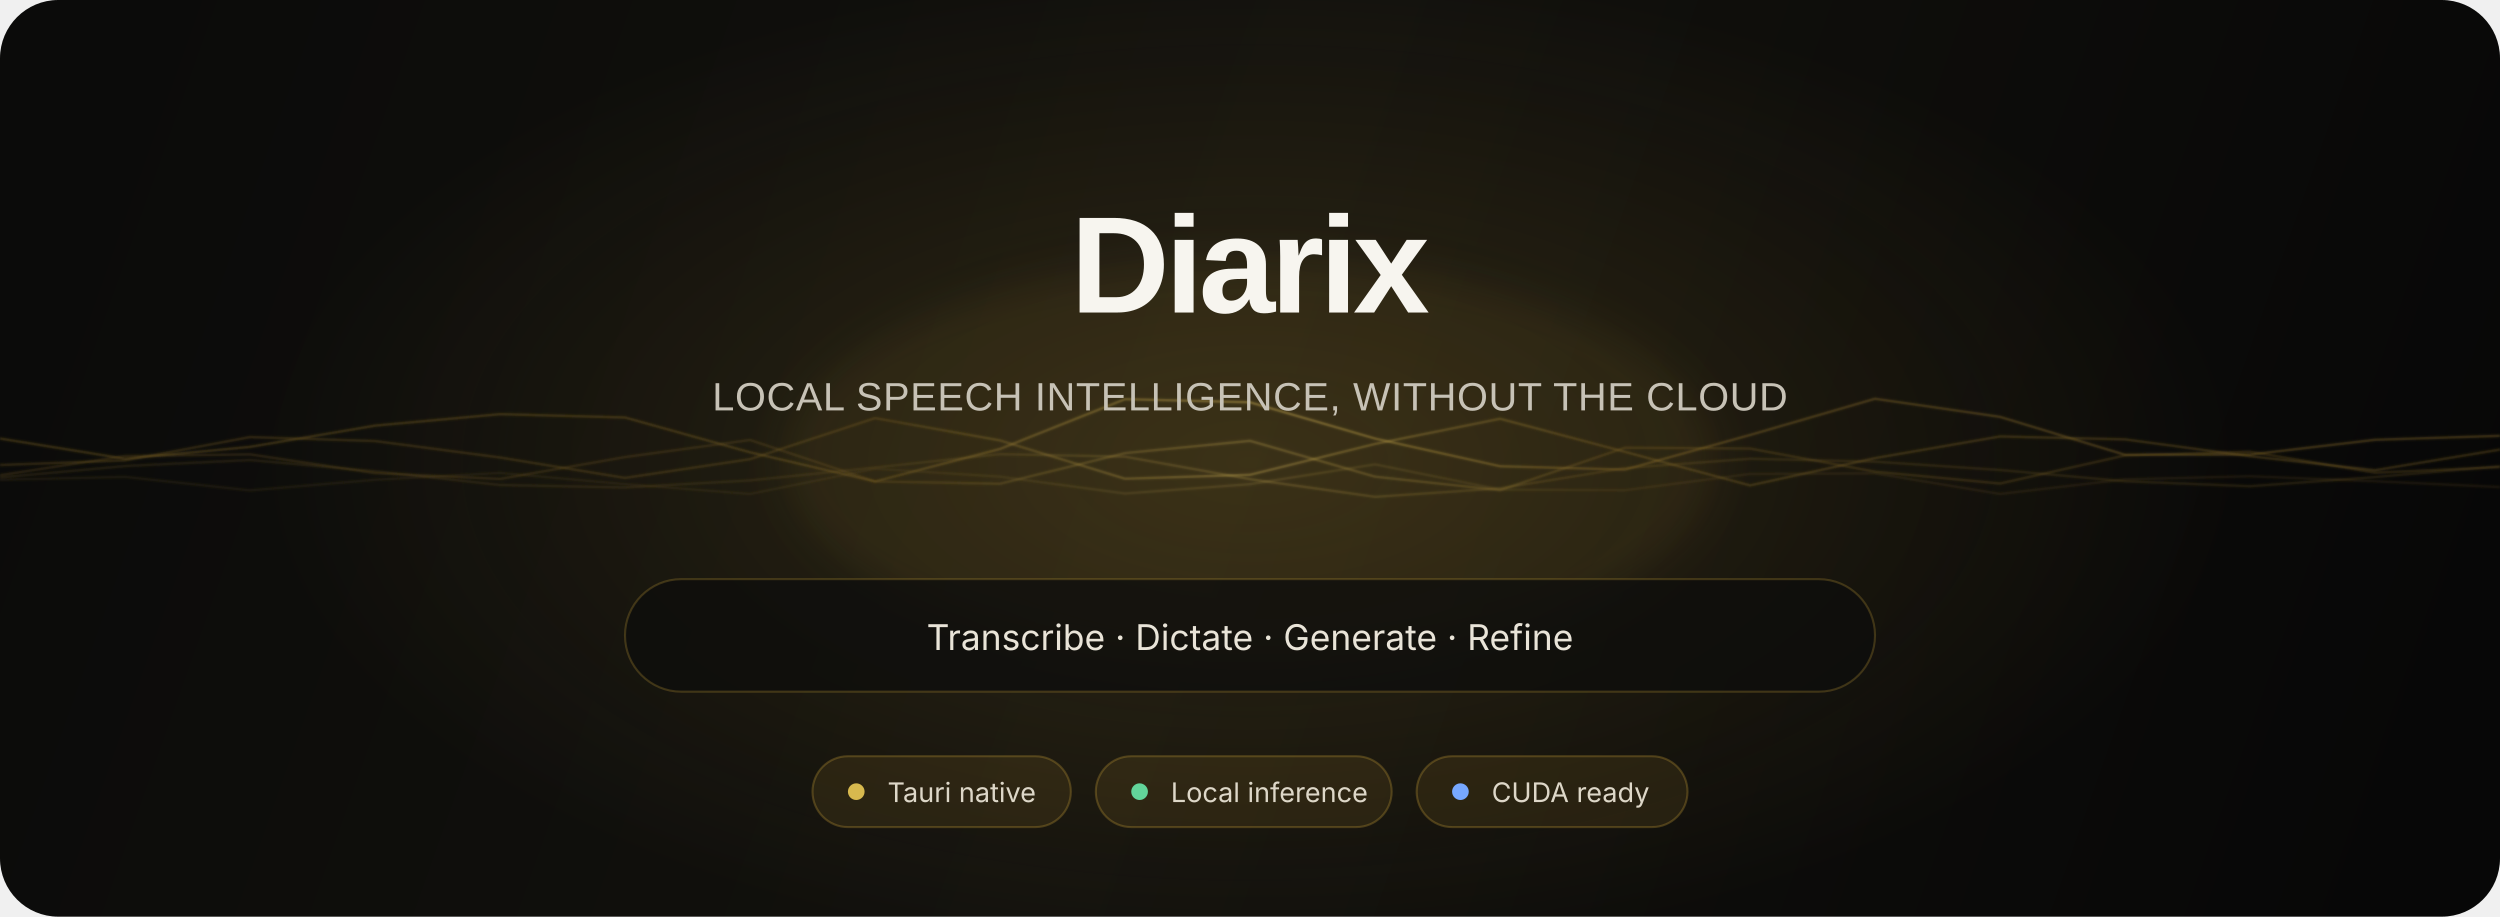
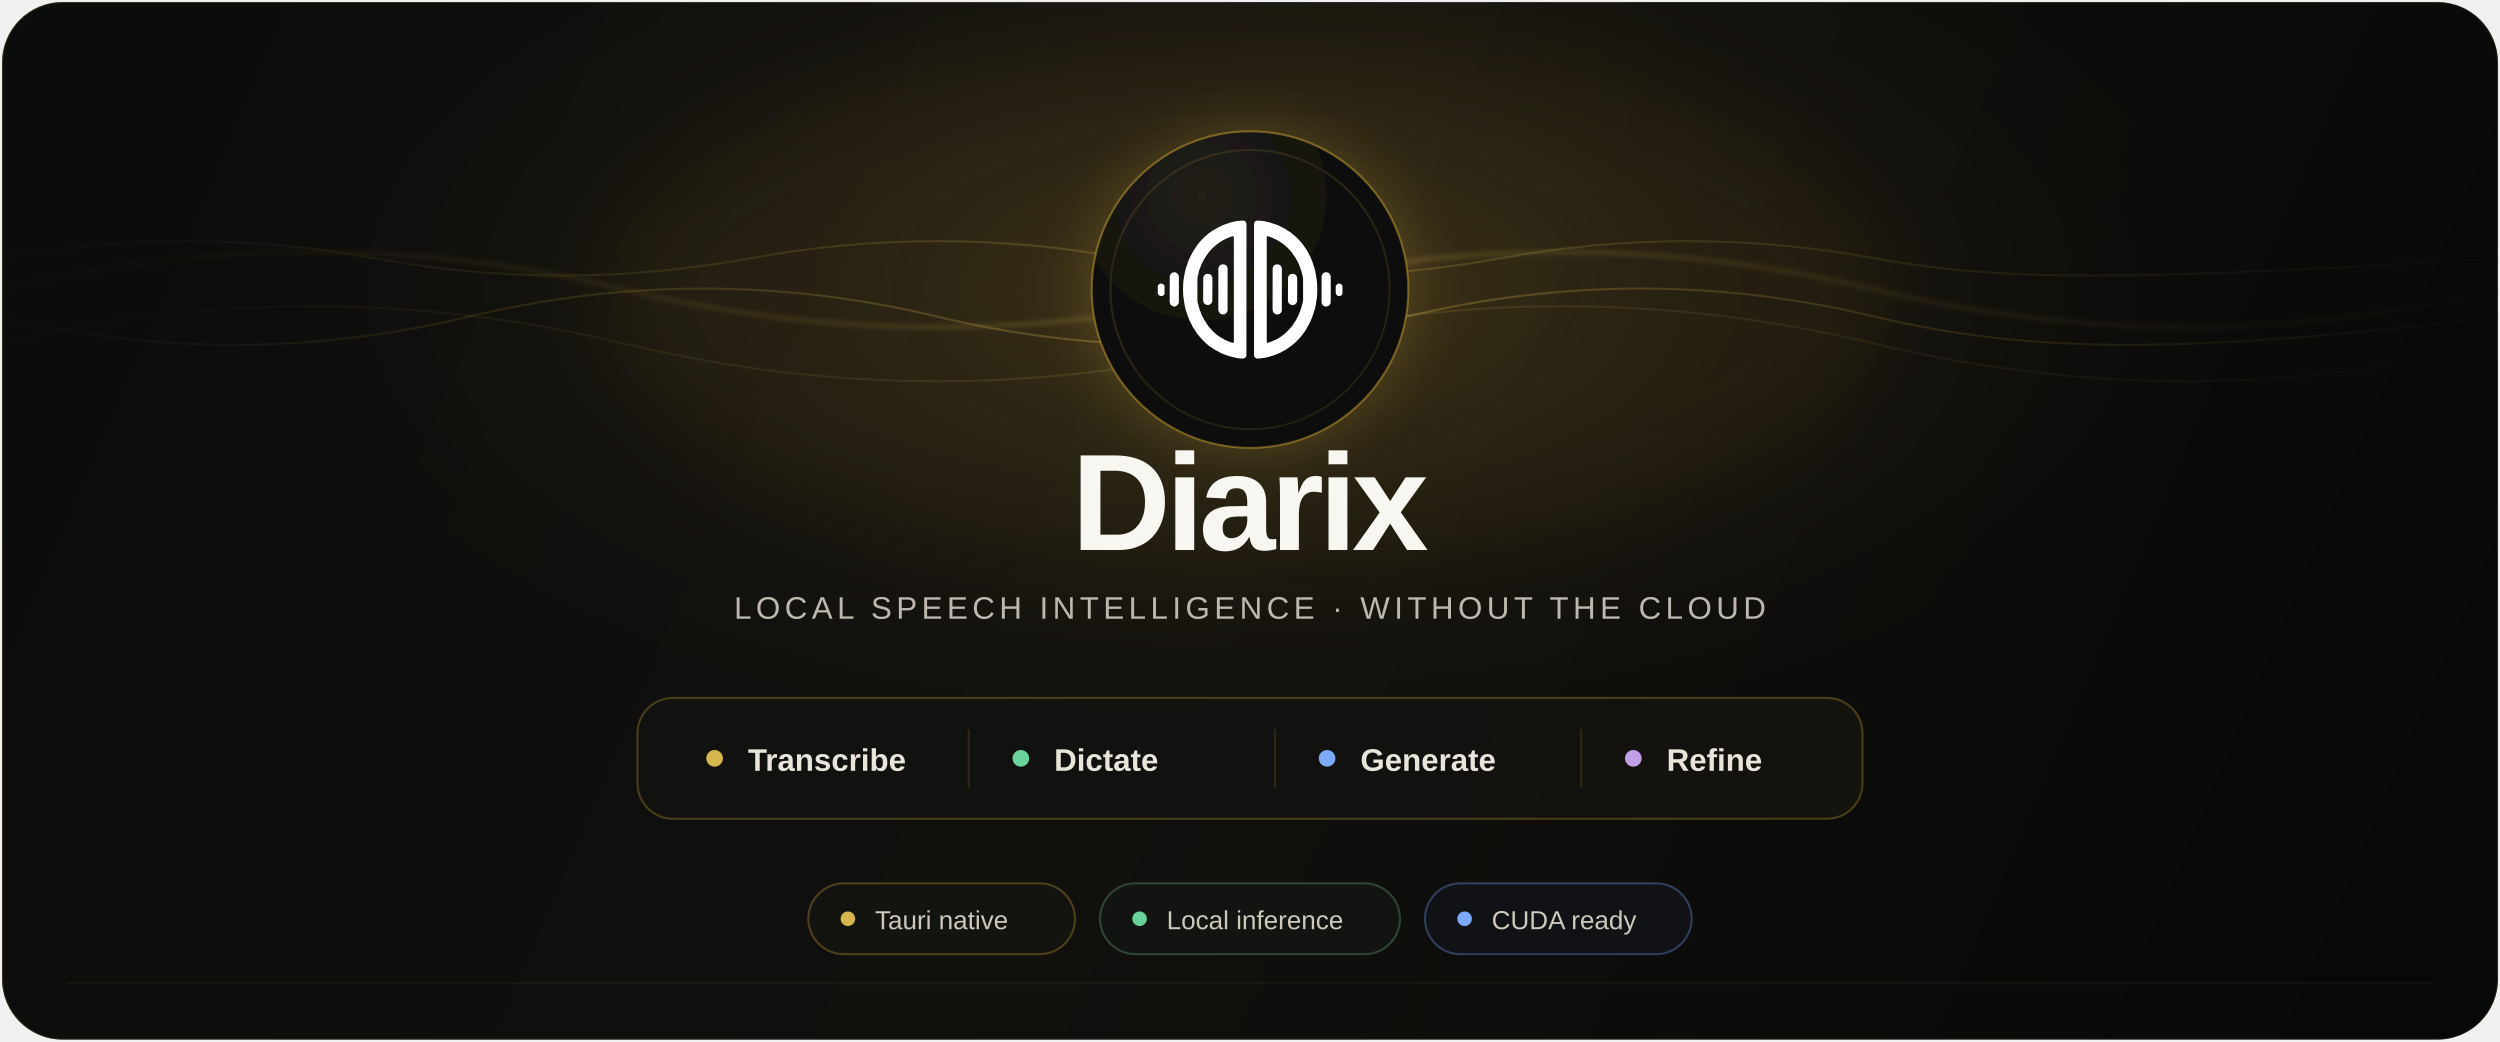
- <svg xmlns="http://www.w3.org/2000/svg" width="1200" height="440" viewBox="0 0 1200 440" fill="none" role="img" aria-labelledby="title desc">
+ <svg xmlns="http://www.w3.org/2000/svg" width="1200" height="500" viewBox="0 0 1200 500" fill="none" role="img" aria-labelledby="title desc">
  <defs>
-     <linearGradient id="bg" x1="46" y1="24" x2="1154" y2="416" gradientUnits="userSpaceOnUse">
-       <stop stop-color="#0B0B0A" />
-       <stop offset="0.48" stop-color="#12110D" />
-       <stop offset="1" stop-color="#070707" />
+     <linearGradient id="surface" x1="54" y1="22" x2="1142" y2="486" gradientUnits="userSpaceOnUse">
+       <stop stop-color="#0B0C0C" />
+       <stop offset=".48" stop-color="#11100D" />
+       <stop offset="1" stop-color="#070808" />
    </linearGradient>
-     <radialGradient id="glow" cx="0" cy="0" r="1" gradientUnits="userSpaceOnUse" gradientTransform="translate(600 222) rotate(90) scale(240 480)">
-       <stop stop-color="#B99538" stop-opacity=".18" />
-       <stop offset="1" stop-color="#B99538" stop-opacity="0" />
+     <radialGradient id="focusGlow" cx="0" cy="0" r="1" gradientUnits="userSpaceOnUse" gradientTransform="translate(600 139) rotate(90) scale(225 470)">
+       <stop stop-color="#D3AA42" stop-opacity=".20" />
+       <stop offset=".44" stop-color="#9C792B" stop-opacity=".08" />
+       <stop offset="1" stop-color="#8E6C24" stop-opacity="0" />
    </radialGradient>
-     <linearGradient id="gold" x1="430" y1="0" x2="770" y2="0" gradientUnits="userSpaceOnUse">
-       <stop stop-color="#7C6124" />
-       <stop offset=".5" stop-color="#E1C15D" />
-       <stop offset="1" stop-color="#8D6E29" />
+     <radialGradient id="medallion" cx="0" cy="0" r="1" gradientUnits="userSpaceOnUse" gradientTransform="translate(577 94) rotate(51) scale(112)">
+       <stop stop-color="#242017" />
+       <stop offset=".55" stop-color="#11110F" />
+       <stop offset="1" stop-color="#090A09" />
+     </radialGradient>
+     <linearGradient id="goldStroke" x1="0" y1="0" x2="1200" y2="0" gradientUnits="userSpaceOnUse">
+       <stop stop-color="#4E3A13" stop-opacity=".14" />
+       <stop offset=".18" stop-color="#8C6820" stop-opacity=".56" />
+       <stop offset=".5" stop-color="#E0BD55" stop-opacity=".88" />
+       <stop offset=".82" stop-color="#8C6820" stop-opacity=".56" />
+       <stop offset="1" stop-color="#4E3A13" stop-opacity=".14" />
    </linearGradient>
-     <filter id="soft" x="-20%" y="-30%" width="140%" height="160%">
-       <feGaussianBlur stdDeviation="9" />
+     <linearGradient id="railSurface" x1="316" y1="332" x2="884" y2="390" gradientUnits="userSpaceOnUse">
+       <stop stop-color="#11110F" stop-opacity=".86" />
+       <stop offset=".5" stop-color="#17140E" stop-opacity=".94" />
+       <stop offset="1" stop-color="#101110" stop-opacity=".86" />
+     </linearGradient>
+     <linearGradient id="frameStroke" x1="68" y1="16" x2="1136" y2="486" gradientUnits="userSpaceOnUse">
+       <stop stop-color="#64501F" stop-opacity=".40" />
+       <stop offset=".45" stop-color="#2B2C28" stop-opacity=".55" />
+       <stop offset="1" stop-color="#61501F" stop-opacity=".25" />
+     </linearGradient>
+     <filter id="ambientBlur" x="-30%" y="-50%" width="160%" height="200%">
+       <feGaussianBlur stdDeviation="24" />
    </filter>
-     <filter id="waveSoft" x="-2%" y="-8%" width="104%" height="116%">
-       <feGaussianBlur stdDeviation=".68" />
+     <filter id="markGlow" x="-70%" y="-70%" width="240%" height="240%">
+       <feGaussianBlur in="SourceAlpha" stdDeviation="13" result="blur" />
+       <feFlood flood-color="#D3AA42" flood-opacity=".24" result="color" />
+       <feComposite in="color" in2="blur" operator="in" result="glow" />
+       <feMerge>
+         <feMergeNode in="glow" />
+         <feMergeNode in="SourceGraphic" />
+       </feMerge>
    </filter>
-     <clipPath id="clip">
-       <rect width="1200" height="440" rx="28" />
+     <filter id="waveGlow" x="-5%" y="-80%" width="110%" height="260%">
+       <feGaussianBlur stdDeviation="1.15" />
+     </filter>
+     <clipPath id="cardClip">
+       <rect x="1" y="1" width="1198" height="498" rx="29" />
    </clipPath>
+     <path id="waveWide" d="M0 0 C100 -24 200 -24 300 0 S500 24 600 0 S800 -24 900 0 S1100 24 1200 0" />
+     <path id="waveMedium" d="M0 0 C75 18 150 18 225 0 S375 -18 450 0 S600 18 675 0 S825 -18 900 0 S1050 18 1200 0" />
+     <path id="waveFine" d="M0 0 C60 -11 120 -11 180 0 S300 11 360 0 S480 -11 540 0 S660 11 720 0 S840 -11 900 0 S1020 11 1200 0" />
  </defs>
-   <g clip-path="url(#clip)">
-     <rect width="1200" height="440" rx="28" fill="url(#bg)" />
-     <rect width="1200" height="440" fill="url(#glow)" />
-     <g stroke="url(#gold)" stroke-width="1.15" stroke-linecap="round" stroke-linejoin="round" filter="url(#waveSoft)">
-       <path d="M0,210.5 L60,220.2 L120,214.5 L180,204.3 L240,198.8 L300,200.4 L360,217.1 L420,231.1 L480,215.5 L540,191.6 L600,193.1 L660,210.5 L720,223.8 L780,225.4 L840,208.8 L900,191.4 L960,200.1 L1020,218.3 L1080,218.2 L1140,211.1 L1200,209.2" opacity=".42">
-         <animate attributeName="d" dur="8.8s" repeatCount="indefinite" values="M0,210.5 L60,220.2 L120,214.5 L180,204.3 L240,198.8 L300,200.4 L360,217.1 L420,231.1 L480,215.5 L540,191.6 L600,193.1 L660,210.5 L720,223.8 L780,225.4 L840,208.8 L900,191.4 L960,200.1 L1020,218.3 L1080,218.2 L1140,211.1 L1200,209.2;M0,210.4 L60,221.8 L120,218.3 L180,201.7 L240,198.5 L300,209.2 L360,221.5 L420,228.6 L480,215.9 L540,192.0 L600,193.4 L660,218.5 L720,229.9 L780,220.9 L840,206.9 L900,196.3 L960,202.2 L1020,220.9 L1080,223.5 L1140,210.1 L1200,207.3;M0,209.3 L60,215.0 L120,215.0 L180,198.7 L240,192.6 L300,210.0 L360,224.1 L420,220.7 L480,207.1 L540,191.0 L600,192.0 L660,217.1 L720,230.9 L780,214.4 L840,196.9 L900,196.1 L960,203.8 L1020,216.0 L1080,220.7 L1140,208.2 L1200,200.3;M0,213.4 L60,212.1 L120,209.7 L180,199.9 L240,193.1 L300,209.4 L360,227.7 L420,218.7 L480,198.4 L540,190.8 L600,197.8 L660,216.9 L720,229.5 L780,213.4 L840,191.0 L900,194.7 L960,210.1 L1020,215.9 L1080,215.6 L1140,208.9 L1200,200.0;M0,210.5 L60,220.2 L120,214.5 L180,204.3 L240,198.8 L300,200.4 L360,217.1 L420,231.1 L480,215.5 L540,191.6 L600,193.1 L660,210.5 L720,223.8 L780,225.4 L840,208.8 L900,191.4 L960,200.1 L1020,218.3 L1080,218.2 L1140,211.1 L1200,209.2" />
-       </path>
-       <path d="M0,223.2 L60,221.0 L120,209.8 L180,211.7 L240,219.6 L300,229.4 L360,220.4 L420,200.7 L480,211.4 L540,229.8 L600,227.9 L660,213.1 L720,201.0 L780,216.9 L840,233.0 L900,219.9 L960,209.5 L1020,210.9 L1080,219.0 L1140,225.7 L1200,215.8" opacity=".34">
-         <animate attributeName="d" dur="8.8s" repeatCount="indefinite" values="M0,223.2 L60,221.0 L120,209.8 L180,211.7 L240,219.6 L300,229.4 L360,220.4 L420,200.7 L480,211.4 L540,229.8 L600,227.9 L660,213.1 L720,201.0 L780,216.9 L840,233.0 L900,219.9 L960,209.5 L1020,210.9 L1080,219.0 L1140,225.7 L1200,215.8;M0,213.0 L60,214.8 L120,225.9 L180,216.8 L240,203.9 L300,211.1 L360,223.1 L420,228.7 L480,212.2 L540,197.5 L600,216.3 L660,230.5 L720,221.7 L780,207.3 L840,202.7 L900,221.0 L960,228.4 L1020,213.2 L1080,209.7 L1140,213.1 L1200,217.4;M0,211.8 L60,209.0 L120,208.5 L180,216.9 L240,225.7 L300,209.0 L360,198.7 L420,212.6 L480,224.8 L540,223.4 L600,203.2 L660,197.2 L720,220.3 L780,226.7 L840,213.6 L900,203.5 L960,205.1 L1020,221.1 L1080,220.8 L1140,208.3 L1200,211.0;M0,218.4 L60,223.2 L120,212.1 L180,208.0 L240,212.3 L300,225.0 L360,227.3 L420,205.1 L480,201.8 L540,220.9 L600,229.1 L660,220.8 L720,201.8 L780,205.1 L840,227.4 L900,225.0 L960,212.2 L1020,208.1 L1080,212.2 L1140,223.2 L1200,218.4;M0,223.2 L60,221.0 L120,209.8 L180,211.7 L240,219.6 L300,229.4 L360,220.4 L420,200.7 L480,211.4 L540,229.8 L600,227.9 L660,213.1 L720,201.0 L780,216.9 L840,233.0 L900,219.9 L960,209.5 L1020,210.9 L1080,219.0 L1140,225.7 L1200,215.8" />
-       </path>
-       <path d="M0,228.1 L60,218.9 L120,218.1 L180,227.1 L240,229.9 L300,219.4 L360,211.2 L420,231.1 L480,232.2 L540,217.5 L600,211.6 L660,228.8 L720,235.3 L780,214.9 L840,215.3 L900,226.4 L960,232.1 L1020,218.6 L1080,216.8 L1140,226.9 L1200,224.2" opacity=".28">
-         <animate attributeName="d" dur="8.8s" repeatCount="indefinite" values="M0,228.1 L60,218.9 L120,218.1 L180,227.1 L240,229.9 L300,219.4 L360,211.2 L420,231.1 L480,232.2 L540,217.5 L600,211.6 L660,228.8 L720,235.3 L780,214.9 L840,215.3 L900,226.4 L960,232.1 L1020,218.6 L1080,216.8 L1140,226.9 L1200,224.2;M0,221.1 L60,223.3 L120,211.7 L180,218.3 L240,228.2 L300,222.2 L360,210.4 L420,214.0 L480,233.7 L540,221.8 L600,208.5 L660,215.2 L720,231.2 L780,224.7 L840,207.1 L900,218.6 L960,226.5 L1020,223.6 L1080,212.8 L1140,217.8 L1200,224.2;M0,222.6 L60,222.5 L120,219.2 L180,210.6 L240,224.7 L300,228.7 L360,214.9 L420,210.0 L480,223.0 L540,233.7 L600,212.6 L660,209.4 L720,224.1 L780,230.6 L840,216.3 L900,208.6 L960,225.5 L1020,225.0 L1080,218.8 L1140,214.1 L1200,221.3;M0,221.2 L60,228.8 L120,224.0 L180,217.9 L240,217.2 L300,233.9 L360,227.0 L420,212.0 L480,218.7 L540,233.1 L600,230.5 L660,209.2 L720,219.4 L780,233.0 L840,227.9 L900,214.4 L960,217.7 L1020,232.2 L1080,223.7 L1140,220.2 L1200,220.3;M0,228.1 L60,218.9 L120,218.1 L180,227.1 L240,229.9 L300,219.4 L360,211.2 L420,231.1 L480,232.2 L540,217.5 L600,211.6 L660,228.8 L720,235.3 L780,214.9 L840,215.3 L900,226.4 L960,232.1 L1020,218.6 L1080,216.8 L1140,226.9 L1200,224.2" />
-       </path>
-       <path d="M0,229.2 L60,223.7 L120,220.8 L180,226.2 L240,232.8 L300,234.0 L360,230.6 L420,224.4 L480,218.0 L540,219.2 L600,230.0 L660,238.5 L720,234.4 L780,224.7 L840,220.2 L900,221.6 L960,225.6 L1020,231.0 L1080,233.4 L1140,229.0 L1200,223.8" opacity=".22">
-         <animate attributeName="d" dur="8.8s" repeatCount="indefinite" values="M0,229.2 L60,223.7 L120,220.8 L180,226.2 L240,232.8 L300,234.0 L360,230.6 L420,224.4 L480,218.0 L540,219.2 L600,230.0 L660,238.5 L720,234.4 L780,224.7 L840,220.2 L900,221.6 L960,225.6 L1020,231.0 L1080,233.4 L1140,229.0 L1200,223.8;M0,224.9 L60,221.4 L120,219.8 L180,226.1 L240,233.1 L300,230.9 L360,222.4 L420,217.1 L480,217.5 L540,222.8 L600,231.3 L660,235.6 L720,228.4 L780,217.3 L840,215.5 L900,222.7 L960,228.3 L1020,229.2 L1080,228.2 L1140,225.0 L1200,221.3;M0,225.3 L60,225.4 L120,226.0 L180,230.7 L240,235.4 L300,230.9 L360,220.6 L420,217.4 L480,224.3 L540,232.4 L600,235.9 L660,233.9 L720,226.1 L780,217.9 L840,219.3 L900,229.3 L960,235.0 L1020,231.5 L1080,226.8 L1140,225.7 L1200,225.3;M0,225.2 L60,228.4 L120,231.6 L180,233.4 L240,233.5 L300,228.3 L360,220.2 L420,220.1 L480,230.5 L540,239.1 L600,236.7 L660,228.8 L720,222.6 L780,220.7 L840,224.9 L900,233.8 L960,237.6 L1020,231.5 L1080,224.7 L1140,225.4 L1200,228.6;M0,229.2 L60,223.7 L120,220.8 L180,226.2 L240,232.8 L300,234.0 L360,230.6 L420,224.4 L480,218.0 L540,219.2 L600,230.0 L660,238.5 L720,234.4 L780,224.7 L840,220.2 L900,221.6 L960,225.6 L1020,231.0 L1080,233.4 L1140,229.0 L1200,223.8" />
-       </path>
-       <path d="M0,230.3 L60,228.9 L120,235.4 L180,230.3 L240,227.0 L300,232.4 L360,237.1 L420,225.0 L480,228.8 L540,236.9 L600,232.4 L660,222.9 L720,235.0 L780,235.3 L840,227.5 L900,227.2 L960,237.1 L1020,230.1 L1080,228.6 L1140,231.0 L1200,233.8" opacity=".16">
-         <animate attributeName="d" dur="8.8s" repeatCount="indefinite" values="M0,230.3 L60,228.9 L120,235.4 L180,230.3 L240,227.0 L300,232.4 L360,237.1 L420,225.0 L480,228.8 L540,236.9 L600,232.4 L660,222.9 L720,235.0 L780,235.3 L840,227.5 L900,227.2 L960,237.1 L1020,230.1 L1080,228.6 L1140,231.0 L1200,233.8;M0,231.4 L60,229.1 L120,232.8 L180,235.5 L240,227.2 L300,229.5 L360,237.1 L420,232.3 L480,224.1 L540,235.3 L600,236.6 L660,226.8 L720,227.7 L780,238.9 L840,230.8 L900,226.9 L960,232.8 L1020,236.1 L1080,227.8 L1140,231.4 L1200,232.5;M0,236.0 L60,232.8 L120,232.9 L180,239.3 L240,234.6 L300,229.3 L360,237.4 L420,240.0 L480,229.3 L540,231.6 L600,242.0 L660,234.5 L720,228.2 L780,237.4 L840,240.0 L900,229.9 L960,233.0 L1020,238.5 L1080,235.3 L1140,231.4 L1200,236.3;M0,235.9 L60,232.1 L120,230.3 L180,234.3 L240,237.6 L300,227.7 L360,231.1 L420,239.0 L480,233.4 L540,225.5 L600,236.8 L660,238.1 L720,227.8 L780,230.0 L840,239.4 L900,232.6 L960,228.2 L1020,234.9 L1080,235.8 L1140,230.7 L1200,232.1;M0,230.3 L60,228.9 L120,235.4 L180,230.3 L240,227.0 L300,232.4 L360,237.1 L420,225.0 L480,228.8 L540,236.9 L600,232.4 L660,222.9 L720,235.0 L780,235.3 L840,227.5 L900,227.2 L960,237.1 L1020,230.1 L1080,228.6 L1140,231.0 L1200,233.8" />
-       </path>
-     </g>
-     <ellipse cx="600" cy="221" rx="224" ry="96" fill="#C29B38" opacity=".08" filter="url(#soft)" />
-     <text x="600" y="150" fill="#F7F5EF" font-family="Segoe UI,Arial,sans-serif" font-size="66" font-weight="650" letter-spacing="-2.2" text-anchor="middle">Diarix</text>
-     <text x="600" y="197" fill="#C7C2B6" font-family="Segoe UI,Arial,sans-serif" font-size="19" font-weight="450" letter-spacing=".35" text-anchor="middle">LOCAL SPEECH INTELLIGENCE, WITHOUT THE CLOUD</text>
-     <g transform="translate(300 278)">
-       <rect width="600" height="54" rx="27" fill="#0D0D0C" fill-opacity=".78" stroke="#B89432" stroke-opacity=".28" />
-       <text x="300" y="34" fill="#E9E4D8" font-family="Inter,Segoe UI,Arial,sans-serif" font-size="17" text-anchor="middle">
-         Transcribe  ·  Dictate  ·  Generate  ·  Refine
-       </text>
-     </g>
-     <g transform="translate(390 363)" font-family="Inter,Segoe UI,Arial,sans-serif" font-size="13">
-       <g>
-         <rect width="124" height="34" rx="17" fill="#B89432" fill-opacity=".12" stroke="#B89432" stroke-opacity=".32" />
-         <circle cx="21" cy="17" r="4" fill="#D7B94E" />
-         <text x="36" y="22" fill="#DDD7C8">Tauri native</text>
+   <g clip-path="url(#cardClip)">
+     <rect width="1200" height="500" rx="30" fill="url(#surface)" />
+     <rect width="1200" height="500" fill="url(#focusGlow)" />
+     <ellipse cx="600" cy="144" rx="312" ry="126" fill="#C49A35" opacity=".08" filter="url(#ambientBlur)" />
+     <g transform="translate(0 139)" fill="none" stroke="url(#goldStroke)" stroke-linecap="round">
+       <g opacity=".56" filter="url(#waveGlow)">
+         <g>
+           <use href="#waveWide" />
+           <use href="#waveWide" x="1200" />
+           <animateTransform attributeName="transform" type="translate" from="0 0" to="-1200 0" dur="18s" repeatCount="indefinite" />
+         </g>
      </g>
-       <g transform="translate(136)">
-         <rect width="142" height="34" rx="17" fill="#B89432" fill-opacity=".12" stroke="#B89432" stroke-opacity=".32" />
-         <circle cx="21" cy="17" r="4" fill="#62D49A" />
-         <text x="36" y="22" fill="#DDD7C8">Local inference</text>
+       <g transform="translate(0 13)" opacity=".38">
+         <g>
+           <use href="#waveMedium" />
+           <use href="#waveMedium" x="1200" />
+           <animateTransform attributeName="transform" type="translate" from="0 0" to="-1200 0" dur="24s" repeatCount="indefinite" />
+         </g>
      </g>
-       <g transform="translate(290)">
-         <rect width="130" height="34" rx="17" fill="#B89432" fill-opacity=".12" stroke="#B89432" stroke-opacity=".32" />
-         <circle cx="21" cy="17" r="4" fill="#77A8FF" />
-         <text x="36" y="22" fill="#DDD7C8">CUDA ready</text>
+       <g transform="translate(0 -15)" opacity=".28">
+         <g>
+           <use href="#waveFine" />
+           <use href="#waveFine" x="1200" />
+           <animateTransform attributeName="transform" type="translate" from="0 0" to="-1200 0" dur="14s" repeatCount="indefinite" />
+         </g>
+       </g>
+       <g transform="translate(0 26)" opacity=".18">
+         <g>
+           <use href="#waveWide" />
+           <use href="#waveWide" x="1200" />
+           <animateTransform attributeName="transform" type="translate" from="0 0" to="-1200 0" dur="31s" repeatCount="indefinite" />
+         </g>
      </g>
    </g>
+     <g filter="url(#markGlow)">
+       <circle cx="600" cy="139" r="76" fill="url(#medallion)" stroke="#B89432" stroke-opacity=".56" />
+       <circle cx="600" cy="139" r="67" stroke="#D7B44F" stroke-opacity=".13" />
+       <path transform="translate(548 87) scale(.02539062)" fill="#FFFFFF" fill-rule="evenodd" d="M1922.0,3352.0 1881.0,3351.9 1788.0,3340.4 1711.0,3319.9 1690.0,3317.8 1675.0,3309.9 1615.0,3294.5 1598.0,3285.2 1555.2,3273.0 1538.0,3262.6 1500.0,3249.2 1450.0,3220.4 1392.0,3192.4 1271.0,3110.5 1204.0,3052.5 1123.0,2970.8 1050.6,2884.0 969.4,2759.0 904.2,2632.0 899.9,2615.0 869.0,2541.9 829.8,2422.0 809.0,2326.0 786.2,2167.0 781.7,2045.0 786.0,1911.0 801.4,1801.0 823.7,1690.0 844.7,1615.0 853.6,1596.0 868.3,1546.0 903.1,1459.0 969.3,1330.0 1051.2,1205.0 1107.0,1137.3 1189.0,1051.8 1272.0,982.1 1351.8,926.0 1453.0,869.6 1524.0,835.5 1579.0,813.1 1603.0,807.2 1684.0,777.7 1760.0,761.5 1781.1,754.0 1909.0,743.0 1937.0,746.3 1955.9,756.0 1976.5,786.0 1980.7,817.0 1980.4,3283.0 1976.5,3307.0 1962.0,3330.5 1952.0,3340.0 1922.0,3352.0Z M2221.0,3352.0 2176.0,3352.0 2149.0,3338.3 2130.9,3317.0 2124.4,3286.0 2124.7,808.0 2130.8,777.0 2147.0,757.7 2166.0,746.6 2193.0,743.1 2318.0,753.6 2367.0,768.1 2421.0,777.5 2434.0,784.4 2528.0,813.4 2586.0,836.0 2700.0,893.4 2823.4,973.0 2879.0,1022.2 2904.7,1041.0 2987.0,1122.2 3044.1,1191.0 3101.0,1270.0 3126.4,1312.0 3146.0,1345.0 3174.1,1403.0 3184.8,1418.0 3226.0,1519.4 3272.6,1664.0 3294.1,1760.0 3298.0,1801.0 3308.9,1854.0 3316.4,1927.0 3319.7,2034.0 3317.2,2159.0 3308.6,2234.0 3297.4,2285.0 3293.6,2323.0 3271.8,2423.0 3226.1,2562.0 3191.0,2647.2 3168.3,2694.0 3101.0,2813.9 3043.5,2895.0 2980.0,2972.2 2898.3,3054.0 2824.0,3116.2 2711.2,3192.0 2604.0,3249.6 2565.6,3263.0 2550.0,3272.5 2504.0,3286.7 2487.0,3295.6 2434.0,3309.5 2419.0,3317.3 2394.0,3320.5 2361.0,3331.6 2337.0,3334.1 2317.0,3340.4 2279.0,3342.8 2221.0,3352.0Z M1728.1,3055.0 1737.0,3048.2 1741.4,3040.0 1742.9,2998.0 1742.9,1057.0 1737.0,1045.3 1722.0,1038.9 1685.3,1049.0 1604.1,1082.0 1557.0,1105.0 1484.0,1147.7 1420.0,1193.7 1351.0,1252.7 1295.3,1313.0 1242.7,1377.0 1182.3,1470.0 1124.2,1584.0 1112.4,1623.0 1101.9,1641.0 1081.0,1704.4 1067.5,1769.0 1059.1,1795.0 1054.0,1840.0 1053.9,2252.0 1059.8,2298.0 1068.0,2321.0 1082.2,2388.0 1089.3,2401.0 1100.0,2440.2 1112.5,2465.0 1125.6,2507.0 1182.8,2621.0 1212.6,2665.0 1220.5,2682.0 1270.0,2751.7 1351.2,2840.0 1414.0,2896.8 1484.0,2946.4 1582.0,3002.9 1598.0,3006.6 1631.0,3024.0 1689.0,3045.8 1721.0,3055.6 1728.1,3055.0Z M2380.5,3055.0 2471.0,3024.1 2502.2,3008.0 2523.2,3001.0 2566.4,2979.0 2622.0,2944.6 2686.2,2898.0 2748.0,2842.7 2829.0,2754.8 2874.0,2693.3 2884.2,2673.0 2912.4,2634.0 2969.9,2522.0 2982.7,2485.0 2993.4,2465.0 3006.6,2420.0 3014.5,2405.0 3027.0,2349.0 3038.8,2316.0 3051.6,2243.0 3051.1,1845.0 3047.7,1817.0 3016.6,1689.0 3006.0,1666.4 2994.0,1622.0 2982.6,1601.0 2970.2,1563.0 2912.1,1453.0 2829.1,1334.0 2748.0,1247.1 2682.0,1190.8 2607.0,1138.9 2547.0,1104.7 2464.3,1067.0 2421.1,1050.0 2382.0,1039.0 2371.1,1042.0 2365.7,1049.0 2364.2,1094.0 2364.2,2986.0 2365.4,3044.0 2370.6,3053.0 2380.5,3055.0Z M1547.0,2517.0 1532.0,2517.4 1500.0,2511.3 1475.0,2491.6 1460.1,2472.0 1452.0,2455.0 1448.7,2427.0 1449.8,1641.0 1460.5,1614.0 1470.6,1599.0 1483.0,1587.6 1508.8,1574.0 1538.0,1570.2 1570.0,1574.7 1596.8,1591.0 1612.3,1609.0 1621.2,1625.0 1625.2,1664.0 1623.8,2448.0 1612.4,2477.0 1597.0,2495.3 1576.0,2511.4 1547.0,2517.0Z M2571.0,2518.0 2554.0,2517.8 2525.0,2511.2 2495.0,2486.3 2480.2,2457.0 2475.6,2431.0 2474.8,2389.0 2476.0,1649.0 2482.0,1622.0 2498.0,1596.1 2529.0,1575.4 2562.0,1570.4 2595.0,1574.4 2622.0,1590.5 2645.1,1622.0 2650.3,1657.0 2650.3,2438.0 2645.0,2465.7 2630.7,2488.0 2602.0,2511.3 2571.0,2518.0Z M622.0,2369.2 589.0,2362.9 550.4,2337.0 541.4,2324.0 531.9,2297.0 528.8,2266.0 531.0,1797.0 542.8,1761.0 564.3,1738.0 590.0,1723.3 615.0,1720.6 643.0,1722.8 669.0,1737.0 692.1,1765.0 701.5,1792.0 703.6,1812.0 702.9,2291.0 691.6,2325.0 670.3,2349.0 645.0,2363.7 622.0,2369.2Z M3485.0,2369.0 3476.0,2369.4 3452.0,2361.3 3428.6,2347.0 3404.7,2313.0 3400.8,2285.0 3401.9,1785.0 3416.3,1757.0 3434.0,1737.1 3458.9,1723.0 3482.0,1720.4 3513.0,1723.4 3535.0,1734.1 3546.1,1744.0 3569.7,1778.0 3574.3,1818.0 3574.0,2241.0 3571.6,2302.0 3567.1,2317.0 3542.0,2349.0 3515.9,2363.0 3485.0,2369.0Z M1254.0,2341.1 1223.0,2335.0 1202.7,2326.0 1188.0,2315.2 1174.7,2297.0 1164.8,2276.0 1162.5,2248.0 1164.0,1820.4 1173.3,1794.0 1191.0,1770.4 1214.1,1755.0 1249.0,1750.8 1286.0,1754.7 1316.0,1777.3 1333.8,1811.0 1337.3,1839.0 1336.0,2268.0 1326.2,2294.0 1310.0,2315.8 1285.1,2332.0 1254.0,2341.1Z M2858.0,2341.0 2841.0,2340.3 2817.0,2332.4 2804.0,2326.4 2790.6,2315.0 2778.0,2299.1 2768.8,2276.0 2765.3,2247.0 2767.1,1818.0 2779.0,1786.9 2802.5,1763.0 2818.6,1754.0 2850.0,1750.8 2889.0,1755.1 2921.0,1780.0 2931.9,1798.0 2939.4,1827.0 2940.4,1846.0 2939.8,2264.0 2929.5,2296.0 2906.0,2323.5 2889.0,2332.1 2858.0,2341.0Z M386.0,2170.1 356.0,2169.8 330.0,2158.2 313.0,2139.6 304.6,2118.0 305.0,1982.0 313.0,1962.9 323.7,1951.0 341.0,1938.9 359.0,1934.6 387.8,1936.0 399.0,1941.0 423.8,1962.0 432.8,1984.0 431.5,2128.0 424.4,2142.0 414.0,2153.3 398.0,2165.4 386.0,2170.1Z M3741.0,2171.0 3711.0,2168.9 3689.5,2154.0 3671.4,2127.0 3668.6,2102.0 3668.4,2001.0 3671.4,1978.0 3688.6,1953.0 3703.7,1941.0 3731.0,1933.9 3757.0,1937.2 3778.5,1952.0 3791.7,1968.0 3795.8,1993.0 3795.6,2111.0 3792.5,2135.0 3782.0,2150.6 3772.0,2159.3 3756.0,2168.2 3741.0,2171.0Z" />
+     </g>
+     <text x="600" y="264" fill="#F8F6F0" font-family="Segoe UI,Arial,sans-serif" font-size="66" font-weight="650" letter-spacing="-2.4" text-anchor="middle">Diarix</text>
+     <text x="600" y="297" fill="#BEB9AE" font-family="Segoe UI,Arial,sans-serif" font-size="15" font-weight="500" letter-spacing="2.15" text-anchor="middle">LOCAL SPEECH INTELLIGENCE · WITHOUT THE CLOUD</text>
+     <g transform="translate(306 335)" font-family="Segoe UI,Arial,sans-serif">
+       <rect width="588" height="58" rx="17" fill="url(#railSurface)" stroke="#B89432" stroke-opacity=".34" />
+       <path d="M453 15V43M306 15V43M159 15V43" stroke="#B89432" stroke-opacity=".17" />
+       <g transform="translate(23 0)">
+         <circle cx="14" cy="29" r="4" fill="#D8B64E" />
+         <text x="30" y="35" fill="#E9E5DA" font-size="15" font-weight="600">Transcribe</text>
+       </g>
+       <g transform="translate(170 0)">
+         <circle cx="14" cy="29" r="4" fill="#69D29B" />
+         <text x="30" y="35" fill="#E9E5DA" font-size="15" font-weight="600">Dictate</text>
+       </g>
+       <g transform="translate(317 0)">
+         <circle cx="14" cy="29" r="4" fill="#7CAAF8" />
+         <text x="30" y="35" fill="#E9E5DA" font-size="15" font-weight="600">Generate</text>
+       </g>
+       <g transform="translate(464 0)">
+         <circle cx="14" cy="29" r="4" fill="#C2A0E8" />
+         <text x="30" y="35" fill="#E9E5DA" font-size="15" font-weight="600">Refine</text>
+       </g>
+     </g>
+     <g transform="translate(388 424)" font-family="Segoe UI,Arial,sans-serif" font-size="12.5" font-weight="500">
+       <g>
+         <rect width="128" height="34" rx="17" fill="#13130F" stroke="#8F722D" stroke-opacity=".48" />
+         <circle cx="19" cy="17" r="3.5" fill="#D8B64E" />
+         <text x="32" y="22" fill="#CFC9BC">Tauri native</text>
+       </g>
+       <g transform="translate(140)">
+         <rect width="144" height="34" rx="17" fill="#111410" stroke="#446A51" stroke-opacity=".58" />
+         <circle cx="19" cy="17" r="3.5" fill="#69D29B" />
+         <text x="32" y="22" fill="#CFC9BC">Local inference</text>
+       </g>
+       <g transform="translate(296)">
+         <rect width="128" height="34" rx="17" fill="#101216" stroke="#425D89" stroke-opacity=".62" />
+         <circle cx="19" cy="17" r="3.5" fill="#7CAAF8" />
+         <text x="32" y="22" fill="#CFC9BC">CUDA ready</text>
+       </g>
+     </g>
+     <rect x=".75" y=".75" width="1198.5" height="498.5" rx="29.25" stroke="url(#frameStroke)" stroke-width="1.5" />
+     <path d="M32 472H1168" stroke="#B89432" stroke-opacity=".07" />
  </g>
</svg>
